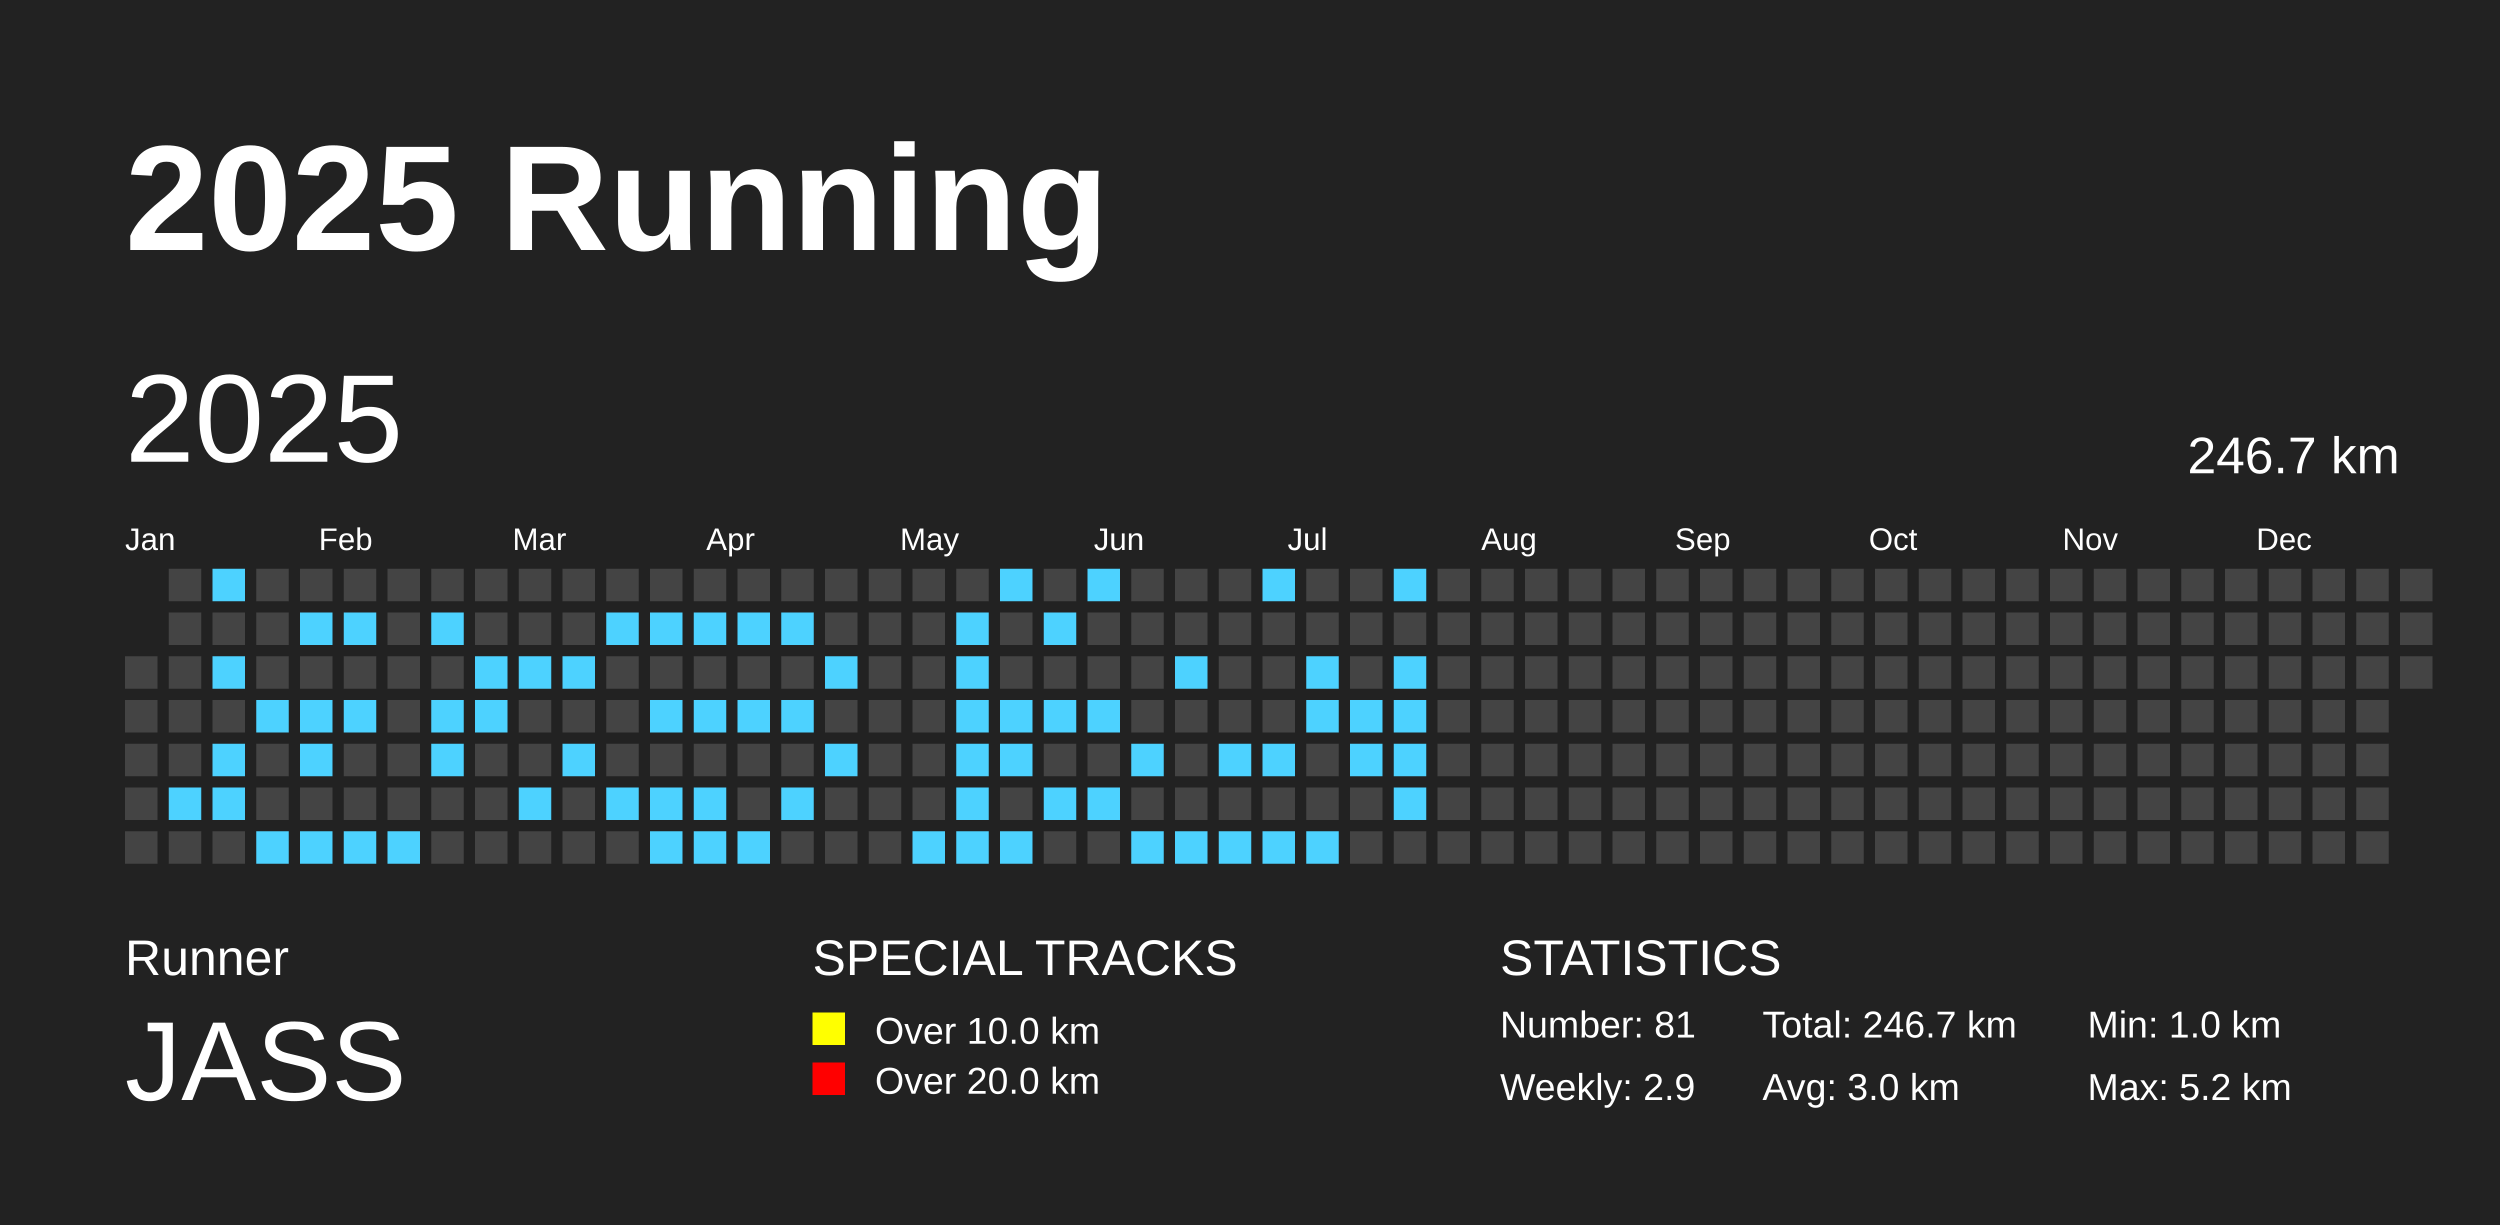
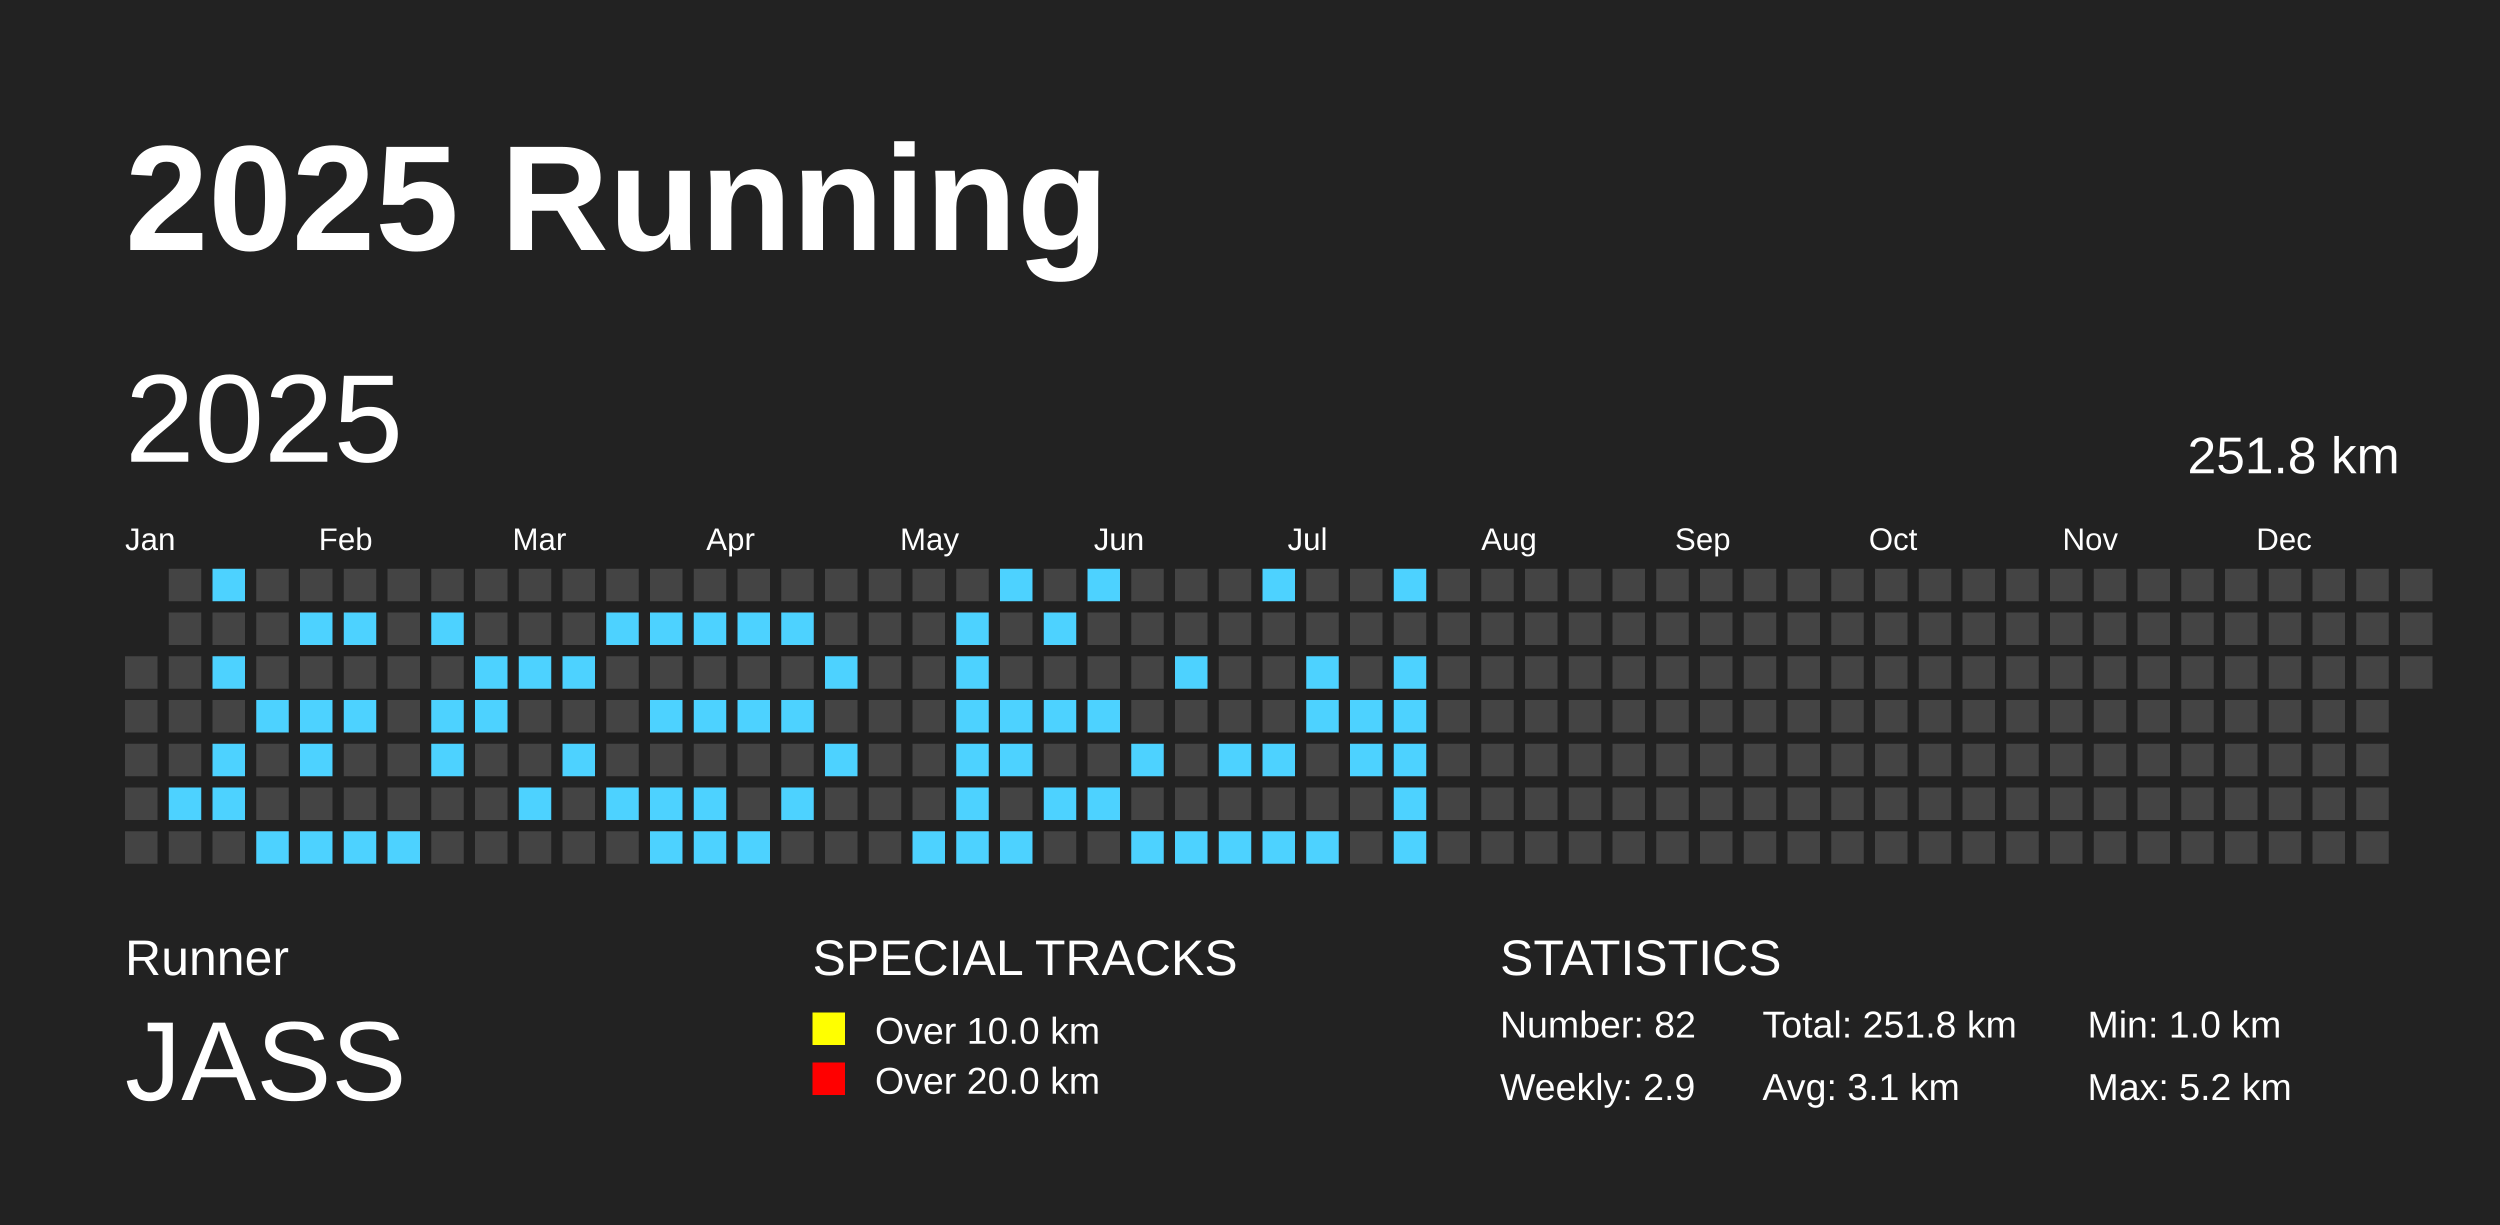
<svg xmlns="http://www.w3.org/2000/svg" baseProfile="full" height="98mm" version="1.1" viewBox="0,0,200,98" width="200mm">
  <defs />
  <rect fill="#222222" height="98" width="200" x="0" y="0" />
  <text fill="#FFFFFF" style="font-size:12px; font-family:Arial; font-weight:bold;" x="10" y="20">2025 Running</text>
  <text fill="#FFFFFF" style="font-size:4px; font-family:Arial" x="10" y="78">Runner</text>
  <text fill="#FFFFFF" style="font-size:9px; font-family:Arial" x="10" y="88">JASS</text>
  <text fill="#FFFFFF" style="font-size:4px; font-family:Arial" x="65" y="78">SPECIAL TRACKS</text>
  <rect fill="yellow" height="2.6" width="2.6" x="65" y="81" />
  <text fill="#FFFFFF" style="font-size:3px; font-family:Arial" x="70" y="83.5">Over 10.0 km</text>
  <rect fill="red" height="2.6" width="2.6" x="65" y="85" />
  <text fill="#FFFFFF" style="font-size:3px; font-family:Arial" x="70" y="87.5">Over 20.0 km</text>
  <text fill="#FFFFFF" style="font-size:4px; font-family:Arial" x="120" y="78">STATISTICS</text>
-   <text fill="#FFFFFF" style="font-size:3px; font-family:Arial" x="120" y="83">Number: 81</text>
+   <text fill="#FFFFFF" style="font-size:3px; font-family:Arial" x="120" y="83">Number: 82</text>
  <text fill="#FFFFFF" style="font-size:3px; font-family:Arial" x="120" y="88">Weekly: 2.9</text>
-   <text fill="#FFFFFF" style="font-size:3px; font-family:Arial" x="141" y="83">Total: 246.7 km</text>
-   <text fill="#FFFFFF" style="font-size:3px; font-family:Arial" x="141" y="88">Avg: 3.0 km</text>
+   <text fill="#FFFFFF" style="font-size:3px; font-family:Arial" x="141" y="83">Total: 251.8 km</text>
+   <text fill="#FFFFFF" style="font-size:3px; font-family:Arial" x="141" y="88">Avg: 3.1 km</text>
  <text fill="#FFFFFF" style="font-size:3px; font-family:Arial" x="167" y="83">Min: 1.0 km</text>
  <text fill="#FFFFFF" style="font-size:3px; font-family:Arial" x="167" y="88">Max: 5.2 km</text>
  <text dominant-baseline="hanging" fill="#FFFFFF" style="font-size:10.0px; font-family:Arial;" x="10" y="30">2025</text>
-   <text dominant-baseline="hanging" fill="#FFFFFF" style="font-size:4.125px; font-family:Arial;" x="175" y="35">246.7 km</text>
+   <text dominant-baseline="hanging" fill="#FFFFFF" style="font-size:4.125px; font-family:Arial;" x="175" y="35">251.8 km</text>
  <text fill="#FFFFFF" style="font-size:2.5px; font-family:Arial" x="10.0" y="44">Jan</text>
  <text fill="#FFFFFF" style="font-size:2.5px; font-family:Arial" x="25.5" y="44">Feb</text>
  <text fill="#FFFFFF" style="font-size:2.5px; font-family:Arial" x="41.0" y="44">Mar</text>
  <text fill="#FFFFFF" style="font-size:2.5px; font-family:Arial" x="56.5" y="44">Apr</text>
  <text fill="#FFFFFF" style="font-size:2.5px; font-family:Arial" x="72.0" y="44">May</text>
  <text fill="#FFFFFF" style="font-size:2.5px; font-family:Arial" x="87.5" y="44">Jun</text>
  <text fill="#FFFFFF" style="font-size:2.5px; font-family:Arial" x="103.0" y="44">Jul</text>
  <text fill="#FFFFFF" style="font-size:2.5px; font-family:Arial" x="118.5" y="44">Aug</text>
  <text fill="#FFFFFF" style="font-size:2.5px; font-family:Arial" x="134.0" y="44">Sep</text>
  <text fill="#FFFFFF" style="font-size:2.5px; font-family:Arial" x="149.5" y="44">Oct</text>
  <text fill="#FFFFFF" style="font-size:2.5px; font-family:Arial" x="165.0" y="44">Nov</text>
  <text fill="#FFFFFF" style="font-size:2.5px; font-family:Arial" x="180.5" y="44">Dec</text>
  <rect fill="#444444" height="2.6" width="2.6" x="10.0" y="52.5" />
  <rect fill="#444444" height="2.6" width="2.6" x="10.0" y="56.0" />
  <rect fill="#444444" height="2.6" width="2.6" x="10.0" y="59.5" />
  <rect fill="#444444" height="2.6" width="2.6" x="10.0" y="63.0" />
  <rect fill="#444444" height="2.6" width="2.6" x="10.0" y="66.5" />
  <rect fill="#444444" height="2.6" width="2.6" x="13.5" y="45.5" />
  <rect fill="#444444" height="2.6" width="2.6" x="13.5" y="49.0" />
  <rect fill="#444444" height="2.6" width="2.6" x="13.5" y="52.5" />
  <rect fill="#444444" height="2.6" width="2.6" x="13.5" y="56.0" />
  <rect fill="#444444" height="2.6" width="2.6" x="13.5" y="59.5" />
  <rect fill="#4DD2FF" height="2.6" width="2.6" x="13.5" y="63.0" />
  <rect fill="#444444" height="2.6" width="2.6" x="13.5" y="66.5" />
  <rect fill="#4DD2FF" height="2.6" width="2.6" x="17.0" y="45.5" />
  <rect fill="#444444" height="2.6" width="2.6" x="17.0" y="49.0" />
  <rect fill="#4DD2FF" height="2.6" width="2.6" x="17.0" y="52.5" />
  <rect fill="#444444" height="2.6" width="2.6" x="17.0" y="56.0" />
  <rect fill="#4DD2FF" height="2.6" width="2.6" x="17.0" y="59.5" />
  <rect fill="#4DD2FF" height="2.6" width="2.6" x="17.0" y="63.0" />
  <rect fill="#444444" height="2.6" width="2.6" x="17.0" y="66.5" />
  <rect fill="#444444" height="2.6" width="2.6" x="20.5" y="45.5" />
  <rect fill="#444444" height="2.6" width="2.6" x="20.5" y="49.0" />
  <rect fill="#444444" height="2.6" width="2.6" x="20.5" y="52.5" />
  <rect fill="#4DD2FF" height="2.6" width="2.6" x="20.5" y="56.0" />
  <rect fill="#444444" height="2.6" width="2.6" x="20.5" y="59.5" />
  <rect fill="#444444" height="2.6" width="2.6" x="20.5" y="63.0" />
  <rect fill="#4DD2FF" height="2.6" width="2.6" x="20.5" y="66.5" />
  <rect fill="#444444" height="2.6" width="2.6" x="24.0" y="45.5" />
  <rect fill="#4DD2FF" height="2.6" width="2.6" x="24.0" y="49.0" />
  <rect fill="#444444" height="2.6" width="2.6" x="24.0" y="52.5" />
  <rect fill="#4DD2FF" height="2.6" width="2.6" x="24.0" y="56.0" />
  <rect fill="#4DD2FF" height="2.6" width="2.6" x="24.0" y="59.5" />
  <rect fill="#444444" height="2.6" width="2.6" x="24.0" y="63.0" />
  <rect fill="#4DD2FF" height="2.6" width="2.6" x="24.0" y="66.5" />
  <rect fill="#444444" height="2.6" width="2.6" x="27.5" y="45.5" />
  <rect fill="#4DD2FF" height="2.6" width="2.6" x="27.5" y="49.0" />
  <rect fill="#444444" height="2.6" width="2.6" x="27.5" y="52.5" />
  <rect fill="#4DD2FF" height="2.6" width="2.6" x="27.5" y="56.0" />
  <rect fill="#444444" height="2.6" width="2.6" x="27.5" y="59.5" />
  <rect fill="#444444" height="2.6" width="2.6" x="27.5" y="63.0" />
  <rect fill="#4DD2FF" height="2.6" width="2.6" x="27.5" y="66.5" />
  <rect fill="#444444" height="2.6" width="2.6" x="31.0" y="45.5" />
  <rect fill="#444444" height="2.6" width="2.6" x="31.0" y="49.0" />
  <rect fill="#444444" height="2.6" width="2.6" x="31.0" y="52.5" />
  <rect fill="#444444" height="2.6" width="2.6" x="31.0" y="56.0" />
  <rect fill="#444444" height="2.6" width="2.6" x="31.0" y="59.5" />
  <rect fill="#444444" height="2.6" width="2.6" x="31.0" y="63.0" />
  <rect fill="#4DD2FF" height="2.6" width="2.6" x="31.0" y="66.5" />
  <rect fill="#444444" height="2.6" width="2.6" x="34.5" y="45.5" />
  <rect fill="#4DD2FF" height="2.6" width="2.6" x="34.5" y="49.0" />
  <rect fill="#444444" height="2.6" width="2.6" x="34.5" y="52.5" />
  <rect fill="#4DD2FF" height="2.6" width="2.6" x="34.5" y="56.0" />
  <rect fill="#4DD2FF" height="2.6" width="2.6" x="34.5" y="59.5" />
  <rect fill="#444444" height="2.6" width="2.6" x="34.5" y="63.0" />
  <rect fill="#444444" height="2.6" width="2.6" x="34.5" y="66.5" />
  <rect fill="#444444" height="2.6" width="2.6" x="38.0" y="45.5" />
  <rect fill="#444444" height="2.6" width="2.6" x="38.0" y="49.0" />
  <rect fill="#4DD2FF" height="2.6" width="2.6" x="38.0" y="52.5" />
  <rect fill="#4DD2FF" height="2.6" width="2.6" x="38.0" y="56.0" />
  <rect fill="#444444" height="2.6" width="2.6" x="38.0" y="59.5" />
  <rect fill="#444444" height="2.6" width="2.6" x="38.0" y="63.0" />
  <rect fill="#444444" height="2.6" width="2.6" x="38.0" y="66.5" />
  <rect fill="#444444" height="2.6" width="2.6" x="41.5" y="45.5" />
  <rect fill="#444444" height="2.6" width="2.6" x="41.5" y="49.0" />
  <rect fill="#4DD2FF" height="2.6" width="2.6" x="41.5" y="52.5" />
  <rect fill="#444444" height="2.6" width="2.6" x="41.5" y="56.0" />
  <rect fill="#444444" height="2.6" width="2.6" x="41.5" y="59.5" />
  <rect fill="#4DD2FF" height="2.6" width="2.6" x="41.5" y="63.0" />
  <rect fill="#444444" height="2.6" width="2.6" x="41.5" y="66.5" />
  <rect fill="#444444" height="2.6" width="2.6" x="45.0" y="45.5" />
  <rect fill="#444444" height="2.6" width="2.6" x="45.0" y="49.0" />
  <rect fill="#4DD2FF" height="2.6" width="2.6" x="45.0" y="52.5" />
  <rect fill="#444444" height="2.6" width="2.6" x="45.0" y="56.0" />
  <rect fill="#4DD2FF" height="2.6" width="2.6" x="45.0" y="59.5" />
  <rect fill="#444444" height="2.6" width="2.6" x="45.0" y="63.0" />
  <rect fill="#444444" height="2.6" width="2.6" x="45.0" y="66.5" />
  <rect fill="#444444" height="2.6" width="2.6" x="48.5" y="45.5" />
  <rect fill="#4DD2FF" height="2.6" width="2.6" x="48.5" y="49.0" />
  <rect fill="#444444" height="2.6" width="2.6" x="48.5" y="52.5" />
  <rect fill="#444444" height="2.6" width="2.6" x="48.5" y="56.0" />
  <rect fill="#444444" height="2.6" width="2.6" x="48.5" y="59.5" />
  <rect fill="#4DD2FF" height="2.6" width="2.6" x="48.5" y="63.0" />
  <rect fill="#444444" height="2.6" width="2.6" x="48.5" y="66.5" />
  <rect fill="#444444" height="2.6" width="2.6" x="52.0" y="45.5" />
  <rect fill="#4DD2FF" height="2.6" width="2.6" x="52.0" y="49.0" />
  <rect fill="#444444" height="2.6" width="2.6" x="52.0" y="52.5" />
  <rect fill="#4DD2FF" height="2.6" width="2.6" x="52.0" y="56.0" />
  <rect fill="#444444" height="2.6" width="2.6" x="52.0" y="59.5" />
  <rect fill="#4DD2FF" height="2.6" width="2.6" x="52.0" y="63.0" />
  <rect fill="#4DD2FF" height="2.6" width="2.6" x="52.0" y="66.5" />
  <rect fill="#444444" height="2.6" width="2.6" x="55.5" y="45.5" />
  <rect fill="#4DD2FF" height="2.6" width="2.6" x="55.5" y="49.0" />
  <rect fill="#444444" height="2.6" width="2.6" x="55.5" y="52.5" />
  <rect fill="#4DD2FF" height="2.6" width="2.6" x="55.5" y="56.0" />
  <rect fill="#444444" height="2.6" width="2.6" x="55.5" y="59.5" />
  <rect fill="#4DD2FF" height="2.6" width="2.6" x="55.5" y="63.0" />
  <rect fill="#4DD2FF" height="2.6" width="2.6" x="55.5" y="66.5" />
  <rect fill="#444444" height="2.6" width="2.6" x="59.0" y="45.5" />
  <rect fill="#4DD2FF" height="2.6" width="2.6" x="59.0" y="49.0" />
  <rect fill="#444444" height="2.6" width="2.6" x="59.0" y="52.5" />
  <rect fill="#4DD2FF" height="2.6" width="2.6" x="59.0" y="56.0" />
  <rect fill="#444444" height="2.6" width="2.6" x="59.0" y="59.5" />
  <rect fill="#444444" height="2.6" width="2.6" x="59.0" y="63.0" />
  <rect fill="#4DD2FF" height="2.6" width="2.6" x="59.0" y="66.5" />
  <rect fill="#444444" height="2.6" width="2.6" x="62.5" y="45.5" />
  <rect fill="#4DD2FF" height="2.6" width="2.6" x="62.5" y="49.0" />
  <rect fill="#444444" height="2.6" width="2.6" x="62.5" y="52.5" />
  <rect fill="#4DD2FF" height="2.6" width="2.6" x="62.5" y="56.0" />
  <rect fill="#444444" height="2.6" width="2.6" x="62.5" y="59.5" />
  <rect fill="#4DD2FF" height="2.6" width="2.6" x="62.5" y="63.0" />
  <rect fill="#444444" height="2.6" width="2.6" x="62.5" y="66.5" />
  <rect fill="#444444" height="2.6" width="2.6" x="66.0" y="45.5" />
  <rect fill="#444444" height="2.6" width="2.6" x="66.0" y="49.0" />
  <rect fill="#4DD2FF" height="2.6" width="2.6" x="66.0" y="52.5" />
  <rect fill="#444444" height="2.6" width="2.6" x="66.0" y="56.0" />
  <rect fill="#4DD2FF" height="2.6" width="2.6" x="66.0" y="59.5" />
  <rect fill="#444444" height="2.6" width="2.6" x="66.0" y="63.0" />
  <rect fill="#444444" height="2.6" width="2.6" x="66.0" y="66.5" />
  <rect fill="#444444" height="2.6" width="2.6" x="69.5" y="45.5" />
  <rect fill="#444444" height="2.6" width="2.6" x="69.5" y="49.0" />
  <rect fill="#444444" height="2.6" width="2.6" x="69.5" y="52.5" />
  <rect fill="#444444" height="2.6" width="2.6" x="69.5" y="56.0" />
  <rect fill="#444444" height="2.6" width="2.6" x="69.5" y="59.5" />
  <rect fill="#444444" height="2.6" width="2.6" x="69.5" y="63.0" />
  <rect fill="#444444" height="2.6" width="2.6" x="69.5" y="66.5" />
  <rect fill="#444444" height="2.6" width="2.6" x="73.0" y="45.5" />
  <rect fill="#444444" height="2.6" width="2.6" x="73.0" y="49.0" />
  <rect fill="#444444" height="2.6" width="2.6" x="73.0" y="52.5" />
  <rect fill="#444444" height="2.6" width="2.6" x="73.0" y="56.0" />
  <rect fill="#444444" height="2.6" width="2.6" x="73.0" y="59.5" />
  <rect fill="#444444" height="2.6" width="2.6" x="73.0" y="63.0" />
  <rect fill="#4DD2FF" height="2.6" width="2.6" x="73.0" y="66.5" />
  <rect fill="#444444" height="2.6" width="2.6" x="76.5" y="45.5" />
  <rect fill="#4DD2FF" height="2.6" width="2.6" x="76.5" y="49.0" />
  <rect fill="#4DD2FF" height="2.6" width="2.6" x="76.5" y="52.5" />
  <rect fill="#4DD2FF" height="2.6" width="2.6" x="76.5" y="56.0" />
  <rect fill="#4DD2FF" height="2.6" width="2.6" x="76.5" y="59.5" />
  <rect fill="#4DD2FF" height="2.6" width="2.6" x="76.5" y="63.0" />
  <rect fill="#4DD2FF" height="2.6" width="2.6" x="76.5" y="66.5" />
  <rect fill="#4DD2FF" height="2.6" width="2.6" x="80.0" y="45.5" />
  <rect fill="#444444" height="2.6" width="2.6" x="80.0" y="49.0" />
  <rect fill="#444444" height="2.6" width="2.6" x="80.0" y="52.5" />
  <rect fill="#4DD2FF" height="2.6" width="2.6" x="80.0" y="56.0" />
  <rect fill="#4DD2FF" height="2.6" width="2.6" x="80.0" y="59.5" />
  <rect fill="#444444" height="2.6" width="2.6" x="80.0" y="63.0" />
  <rect fill="#4DD2FF" height="2.6" width="2.6" x="80.0" y="66.5" />
  <rect fill="#444444" height="2.6" width="2.6" x="83.5" y="45.5" />
  <rect fill="#4DD2FF" height="2.6" width="2.6" x="83.5" y="49.0" />
  <rect fill="#444444" height="2.6" width="2.6" x="83.5" y="52.5" />
  <rect fill="#4DD2FF" height="2.6" width="2.6" x="83.5" y="56.0" />
  <rect fill="#444444" height="2.6" width="2.6" x="83.5" y="59.5" />
  <rect fill="#4DD2FF" height="2.6" width="2.6" x="83.5" y="63.0" />
  <rect fill="#444444" height="2.6" width="2.6" x="83.5" y="66.5" />
  <rect fill="#4DD2FF" height="2.6" width="2.6" x="87.0" y="45.5" />
  <rect fill="#444444" height="2.6" width="2.6" x="87.0" y="49.0" />
  <rect fill="#444444" height="2.6" width="2.6" x="87.0" y="52.5" />
  <rect fill="#4DD2FF" height="2.6" width="2.6" x="87.0" y="56.0" />
  <rect fill="#444444" height="2.6" width="2.6" x="87.0" y="59.5" />
  <rect fill="#4DD2FF" height="2.6" width="2.6" x="87.0" y="63.0" />
  <rect fill="#444444" height="2.6" width="2.6" x="87.0" y="66.5" />
  <rect fill="#444444" height="2.6" width="2.6" x="90.5" y="45.5" />
  <rect fill="#444444" height="2.6" width="2.6" x="90.5" y="49.0" />
  <rect fill="#444444" height="2.6" width="2.6" x="90.5" y="52.5" />
  <rect fill="#444444" height="2.6" width="2.6" x="90.5" y="56.0" />
  <rect fill="#4DD2FF" height="2.6" width="2.6" x="90.5" y="59.5" />
  <rect fill="#444444" height="2.6" width="2.6" x="90.5" y="63.0" />
  <rect fill="#4DD2FF" height="2.6" width="2.6" x="90.5" y="66.5" />
  <rect fill="#444444" height="2.6" width="2.6" x="94.0" y="45.5" />
  <rect fill="#444444" height="2.6" width="2.6" x="94.0" y="49.0" />
  <rect fill="#4DD2FF" height="2.6" width="2.6" x="94.0" y="52.5" />
  <rect fill="#444444" height="2.6" width="2.6" x="94.0" y="56.0" />
  <rect fill="#444444" height="2.6" width="2.6" x="94.0" y="59.5" />
  <rect fill="#444444" height="2.6" width="2.6" x="94.0" y="63.0" />
  <rect fill="#4DD2FF" height="2.6" width="2.6" x="94.0" y="66.5" />
  <rect fill="#444444" height="2.6" width="2.6" x="97.5" y="45.5" />
  <rect fill="#444444" height="2.6" width="2.6" x="97.5" y="49.0" />
  <rect fill="#444444" height="2.6" width="2.6" x="97.5" y="52.5" />
  <rect fill="#444444" height="2.6" width="2.6" x="97.5" y="56.0" />
  <rect fill="#4DD2FF" height="2.6" width="2.6" x="97.5" y="59.5" />
  <rect fill="#444444" height="2.6" width="2.6" x="97.5" y="63.0" />
  <rect fill="#4DD2FF" height="2.6" width="2.6" x="97.5" y="66.5" />
  <rect fill="#4DD2FF" height="2.6" width="2.6" x="101.0" y="45.5" />
  <rect fill="#444444" height="2.6" width="2.6" x="101.0" y="49.0" />
  <rect fill="#444444" height="2.6" width="2.6" x="101.0" y="52.5" />
  <rect fill="#444444" height="2.6" width="2.6" x="101.0" y="56.0" />
  <rect fill="#4DD2FF" height="2.6" width="2.6" x="101.0" y="59.5" />
  <rect fill="#444444" height="2.6" width="2.6" x="101.0" y="63.0" />
  <rect fill="#4DD2FF" height="2.6" width="2.6" x="101.0" y="66.5" />
  <rect fill="#444444" height="2.6" width="2.6" x="104.5" y="45.5" />
  <rect fill="#444444" height="2.6" width="2.6" x="104.5" y="49.0" />
  <rect fill="#4DD2FF" height="2.6" width="2.6" x="104.5" y="52.5" />
  <rect fill="#4DD2FF" height="2.6" width="2.6" x="104.5" y="56.0" />
  <rect fill="#444444" height="2.6" width="2.6" x="104.5" y="59.5" />
  <rect fill="#444444" height="2.6" width="2.6" x="104.5" y="63.0" />
  <rect fill="#4DD2FF" height="2.6" width="2.6" x="104.5" y="66.5" />
  <rect fill="#444444" height="2.6" width="2.6" x="108.0" y="45.5" />
  <rect fill="#444444" height="2.6" width="2.6" x="108.0" y="49.0" />
  <rect fill="#444444" height="2.6" width="2.6" x="108.0" y="52.5" />
  <rect fill="#4DD2FF" height="2.6" width="2.6" x="108.0" y="56.0" />
  <rect fill="#4DD2FF" height="2.6" width="2.6" x="108.0" y="59.5" />
  <rect fill="#444444" height="2.6" width="2.6" x="108.0" y="63.0" />
  <rect fill="#444444" height="2.6" width="2.6" x="108.0" y="66.5" />
  <rect fill="#4DD2FF" height="2.6" width="2.6" x="111.5" y="45.5" />
  <rect fill="#444444" height="2.6" width="2.6" x="111.5" y="49.0" />
  <rect fill="#4DD2FF" height="2.6" width="2.6" x="111.5" y="52.5" />
  <rect fill="#4DD2FF" height="2.6" width="2.6" x="111.5" y="56.0" />
  <rect fill="#4DD2FF" height="2.6" width="2.6" x="111.5" y="59.5" />
  <rect fill="#4DD2FF" height="2.6" width="2.6" x="111.5" y="63.0" />
-   <rect fill="#444444" height="2.6" width="2.6" x="111.5" y="66.5" />
+   <rect fill="#4DD2FF" height="2.6" width="2.6" x="111.5" y="66.5" />
  <rect fill="#444444" height="2.6" width="2.6" x="115.0" y="45.5" />
  <rect fill="#444444" height="2.6" width="2.6" x="115.0" y="49.0" />
  <rect fill="#444444" height="2.6" width="2.6" x="115.0" y="52.5" />
  <rect fill="#444444" height="2.6" width="2.6" x="115.0" y="56.0" />
  <rect fill="#444444" height="2.6" width="2.6" x="115.0" y="59.5" />
  <rect fill="#444444" height="2.6" width="2.6" x="115.0" y="63.0" />
  <rect fill="#444444" height="2.6" width="2.6" x="115.0" y="66.5" />
  <rect fill="#444444" height="2.6" width="2.6" x="118.5" y="45.5" />
  <rect fill="#444444" height="2.6" width="2.6" x="118.5" y="49.0" />
  <rect fill="#444444" height="2.6" width="2.6" x="118.5" y="52.5" />
  <rect fill="#444444" height="2.6" width="2.6" x="118.5" y="56.0" />
  <rect fill="#444444" height="2.6" width="2.6" x="118.5" y="59.5" />
  <rect fill="#444444" height="2.6" width="2.6" x="118.5" y="63.0" />
  <rect fill="#444444" height="2.6" width="2.6" x="118.5" y="66.5" />
  <rect fill="#444444" height="2.6" width="2.6" x="122.0" y="45.5" />
  <rect fill="#444444" height="2.6" width="2.6" x="122.0" y="49.0" />
  <rect fill="#444444" height="2.6" width="2.6" x="122.0" y="52.5" />
  <rect fill="#444444" height="2.6" width="2.6" x="122.0" y="56.0" />
  <rect fill="#444444" height="2.6" width="2.6" x="122.0" y="59.5" />
  <rect fill="#444444" height="2.6" width="2.6" x="122.0" y="63.0" />
  <rect fill="#444444" height="2.6" width="2.6" x="122.0" y="66.5" />
  <rect fill="#444444" height="2.6" width="2.6" x="125.5" y="45.5" />
  <rect fill="#444444" height="2.6" width="2.6" x="125.5" y="49.0" />
  <rect fill="#444444" height="2.6" width="2.6" x="125.5" y="52.5" />
  <rect fill="#444444" height="2.6" width="2.6" x="125.5" y="56.0" />
  <rect fill="#444444" height="2.6" width="2.6" x="125.5" y="59.5" />
  <rect fill="#444444" height="2.6" width="2.6" x="125.5" y="63.0" />
  <rect fill="#444444" height="2.6" width="2.6" x="125.5" y="66.5" />
  <rect fill="#444444" height="2.6" width="2.6" x="129.0" y="45.5" />
  <rect fill="#444444" height="2.6" width="2.6" x="129.0" y="49.0" />
  <rect fill="#444444" height="2.6" width="2.6" x="129.0" y="52.5" />
  <rect fill="#444444" height="2.6" width="2.6" x="129.0" y="56.0" />
  <rect fill="#444444" height="2.6" width="2.6" x="129.0" y="59.5" />
  <rect fill="#444444" height="2.6" width="2.6" x="129.0" y="63.0" />
  <rect fill="#444444" height="2.6" width="2.6" x="129.0" y="66.5" />
  <rect fill="#444444" height="2.6" width="2.6" x="132.5" y="45.5" />
  <rect fill="#444444" height="2.6" width="2.6" x="132.5" y="49.0" />
  <rect fill="#444444" height="2.6" width="2.6" x="132.5" y="52.5" />
  <rect fill="#444444" height="2.6" width="2.6" x="132.5" y="56.0" />
  <rect fill="#444444" height="2.6" width="2.6" x="132.5" y="59.5" />
  <rect fill="#444444" height="2.6" width="2.6" x="132.5" y="63.0" />
  <rect fill="#444444" height="2.6" width="2.6" x="132.5" y="66.5" />
  <rect fill="#444444" height="2.6" width="2.6" x="136.0" y="45.5" />
  <rect fill="#444444" height="2.6" width="2.6" x="136.0" y="49.0" />
  <rect fill="#444444" height="2.6" width="2.6" x="136.0" y="52.5" />
  <rect fill="#444444" height="2.6" width="2.6" x="136.0" y="56.0" />
  <rect fill="#444444" height="2.6" width="2.6" x="136.0" y="59.5" />
  <rect fill="#444444" height="2.6" width="2.6" x="136.0" y="63.0" />
  <rect fill="#444444" height="2.6" width="2.6" x="136.0" y="66.5" />
  <rect fill="#444444" height="2.6" width="2.6" x="139.5" y="45.5" />
  <rect fill="#444444" height="2.6" width="2.6" x="139.5" y="49.0" />
  <rect fill="#444444" height="2.6" width="2.6" x="139.5" y="52.5" />
  <rect fill="#444444" height="2.6" width="2.6" x="139.5" y="56.0" />
  <rect fill="#444444" height="2.6" width="2.6" x="139.5" y="59.5" />
  <rect fill="#444444" height="2.6" width="2.6" x="139.5" y="63.0" />
  <rect fill="#444444" height="2.6" width="2.6" x="139.5" y="66.5" />
  <rect fill="#444444" height="2.6" width="2.6" x="143.0" y="45.5" />
  <rect fill="#444444" height="2.6" width="2.6" x="143.0" y="49.0" />
  <rect fill="#444444" height="2.6" width="2.6" x="143.0" y="52.5" />
  <rect fill="#444444" height="2.6" width="2.6" x="143.0" y="56.0" />
  <rect fill="#444444" height="2.6" width="2.6" x="143.0" y="59.5" />
  <rect fill="#444444" height="2.6" width="2.6" x="143.0" y="63.0" />
  <rect fill="#444444" height="2.6" width="2.6" x="143.0" y="66.5" />
  <rect fill="#444444" height="2.6" width="2.6" x="146.5" y="45.5" />
  <rect fill="#444444" height="2.6" width="2.6" x="146.5" y="49.0" />
  <rect fill="#444444" height="2.6" width="2.6" x="146.5" y="52.5" />
  <rect fill="#444444" height="2.6" width="2.6" x="146.5" y="56.0" />
  <rect fill="#444444" height="2.6" width="2.6" x="146.5" y="59.5" />
  <rect fill="#444444" height="2.6" width="2.6" x="146.5" y="63.0" />
  <rect fill="#444444" height="2.6" width="2.6" x="146.5" y="66.5" />
  <rect fill="#444444" height="2.6" width="2.6" x="150.0" y="45.5" />
  <rect fill="#444444" height="2.6" width="2.6" x="150.0" y="49.0" />
  <rect fill="#444444" height="2.6" width="2.6" x="150.0" y="52.5" />
  <rect fill="#444444" height="2.6" width="2.6" x="150.0" y="56.0" />
  <rect fill="#444444" height="2.6" width="2.6" x="150.0" y="59.5" />
  <rect fill="#444444" height="2.6" width="2.6" x="150.0" y="63.0" />
  <rect fill="#444444" height="2.6" width="2.6" x="150.0" y="66.5" />
  <rect fill="#444444" height="2.6" width="2.6" x="153.5" y="45.5" />
  <rect fill="#444444" height="2.6" width="2.6" x="153.5" y="49.0" />
  <rect fill="#444444" height="2.6" width="2.6" x="153.5" y="52.5" />
  <rect fill="#444444" height="2.6" width="2.6" x="153.5" y="56.0" />
  <rect fill="#444444" height="2.6" width="2.6" x="153.5" y="59.5" />
  <rect fill="#444444" height="2.6" width="2.6" x="153.5" y="63.0" />
  <rect fill="#444444" height="2.6" width="2.6" x="153.5" y="66.5" />
  <rect fill="#444444" height="2.6" width="2.6" x="157.0" y="45.5" />
  <rect fill="#444444" height="2.6" width="2.6" x="157.0" y="49.0" />
  <rect fill="#444444" height="2.6" width="2.6" x="157.0" y="52.5" />
  <rect fill="#444444" height="2.6" width="2.6" x="157.0" y="56.0" />
  <rect fill="#444444" height="2.6" width="2.6" x="157.0" y="59.5" />
  <rect fill="#444444" height="2.6" width="2.6" x="157.0" y="63.0" />
  <rect fill="#444444" height="2.6" width="2.6" x="157.0" y="66.5" />
  <rect fill="#444444" height="2.6" width="2.6" x="160.5" y="45.5" />
  <rect fill="#444444" height="2.6" width="2.6" x="160.5" y="49.0" />
  <rect fill="#444444" height="2.6" width="2.6" x="160.5" y="52.5" />
  <rect fill="#444444" height="2.6" width="2.6" x="160.5" y="56.0" />
  <rect fill="#444444" height="2.6" width="2.6" x="160.5" y="59.5" />
  <rect fill="#444444" height="2.6" width="2.6" x="160.5" y="63.0" />
  <rect fill="#444444" height="2.6" width="2.6" x="160.5" y="66.5" />
  <rect fill="#444444" height="2.6" width="2.6" x="164.0" y="45.5" />
  <rect fill="#444444" height="2.6" width="2.6" x="164.0" y="49.0" />
  <rect fill="#444444" height="2.6" width="2.6" x="164.0" y="52.5" />
  <rect fill="#444444" height="2.6" width="2.6" x="164.0" y="56.0" />
  <rect fill="#444444" height="2.6" width="2.6" x="164.0" y="59.5" />
  <rect fill="#444444" height="2.6" width="2.6" x="164.0" y="63.0" />
  <rect fill="#444444" height="2.6" width="2.6" x="164.0" y="66.5" />
  <rect fill="#444444" height="2.6" width="2.6" x="167.5" y="45.5" />
  <rect fill="#444444" height="2.6" width="2.6" x="167.5" y="49.0" />
  <rect fill="#444444" height="2.6" width="2.6" x="167.5" y="52.5" />
  <rect fill="#444444" height="2.6" width="2.6" x="167.5" y="56.0" />
  <rect fill="#444444" height="2.6" width="2.6" x="167.5" y="59.5" />
  <rect fill="#444444" height="2.6" width="2.6" x="167.5" y="63.0" />
  <rect fill="#444444" height="2.6" width="2.6" x="167.5" y="66.5" />
  <rect fill="#444444" height="2.6" width="2.6" x="171.0" y="45.5" />
  <rect fill="#444444" height="2.6" width="2.6" x="171.0" y="49.0" />
  <rect fill="#444444" height="2.6" width="2.6" x="171.0" y="52.5" />
  <rect fill="#444444" height="2.6" width="2.6" x="171.0" y="56.0" />
  <rect fill="#444444" height="2.6" width="2.6" x="171.0" y="59.5" />
  <rect fill="#444444" height="2.6" width="2.6" x="171.0" y="63.0" />
  <rect fill="#444444" height="2.6" width="2.6" x="171.0" y="66.5" />
  <rect fill="#444444" height="2.6" width="2.6" x="174.5" y="45.5" />
  <rect fill="#444444" height="2.6" width="2.6" x="174.5" y="49.0" />
  <rect fill="#444444" height="2.6" width="2.6" x="174.5" y="52.5" />
  <rect fill="#444444" height="2.6" width="2.6" x="174.5" y="56.0" />
  <rect fill="#444444" height="2.6" width="2.6" x="174.5" y="59.5" />
  <rect fill="#444444" height="2.6" width="2.6" x="174.5" y="63.0" />
  <rect fill="#444444" height="2.6" width="2.6" x="174.5" y="66.5" />
  <rect fill="#444444" height="2.6" width="2.6" x="178.0" y="45.5" />
  <rect fill="#444444" height="2.6" width="2.6" x="178.0" y="49.0" />
  <rect fill="#444444" height="2.6" width="2.6" x="178.0" y="52.5" />
  <rect fill="#444444" height="2.6" width="2.6" x="178.0" y="56.0" />
  <rect fill="#444444" height="2.6" width="2.6" x="178.0" y="59.5" />
  <rect fill="#444444" height="2.6" width="2.6" x="178.0" y="63.0" />
  <rect fill="#444444" height="2.6" width="2.6" x="178.0" y="66.5" />
  <rect fill="#444444" height="2.6" width="2.6" x="181.5" y="45.5" />
  <rect fill="#444444" height="2.6" width="2.6" x="181.5" y="49.0" />
  <rect fill="#444444" height="2.6" width="2.6" x="181.5" y="52.5" />
  <rect fill="#444444" height="2.6" width="2.6" x="181.5" y="56.0" />
  <rect fill="#444444" height="2.6" width="2.6" x="181.5" y="59.5" />
  <rect fill="#444444" height="2.6" width="2.6" x="181.5" y="63.0" />
  <rect fill="#444444" height="2.6" width="2.6" x="181.5" y="66.5" />
  <rect fill="#444444" height="2.6" width="2.6" x="185.0" y="45.5" />
  <rect fill="#444444" height="2.6" width="2.6" x="185.0" y="49.0" />
  <rect fill="#444444" height="2.6" width="2.6" x="185.0" y="52.5" />
  <rect fill="#444444" height="2.6" width="2.6" x="185.0" y="56.0" />
  <rect fill="#444444" height="2.6" width="2.6" x="185.0" y="59.5" />
  <rect fill="#444444" height="2.6" width="2.6" x="185.0" y="63.0" />
  <rect fill="#444444" height="2.6" width="2.6" x="185.0" y="66.5" />
  <rect fill="#444444" height="2.6" width="2.6" x="188.5" y="45.5" />
  <rect fill="#444444" height="2.6" width="2.6" x="188.5" y="49.0" />
  <rect fill="#444444" height="2.6" width="2.6" x="188.5" y="52.5" />
  <rect fill="#444444" height="2.6" width="2.6" x="188.5" y="56.0" />
  <rect fill="#444444" height="2.6" width="2.6" x="188.5" y="59.5" />
  <rect fill="#444444" height="2.6" width="2.6" x="188.5" y="63.0" />
  <rect fill="#444444" height="2.6" width="2.6" x="188.5" y="66.5" />
  <rect fill="#444444" height="2.6" width="2.6" x="192.0" y="45.5" />
  <rect fill="#444444" height="2.6" width="2.6" x="192.0" y="49.0" />
  <rect fill="#444444" height="2.6" width="2.6" x="192.0" y="52.5" />
</svg>
